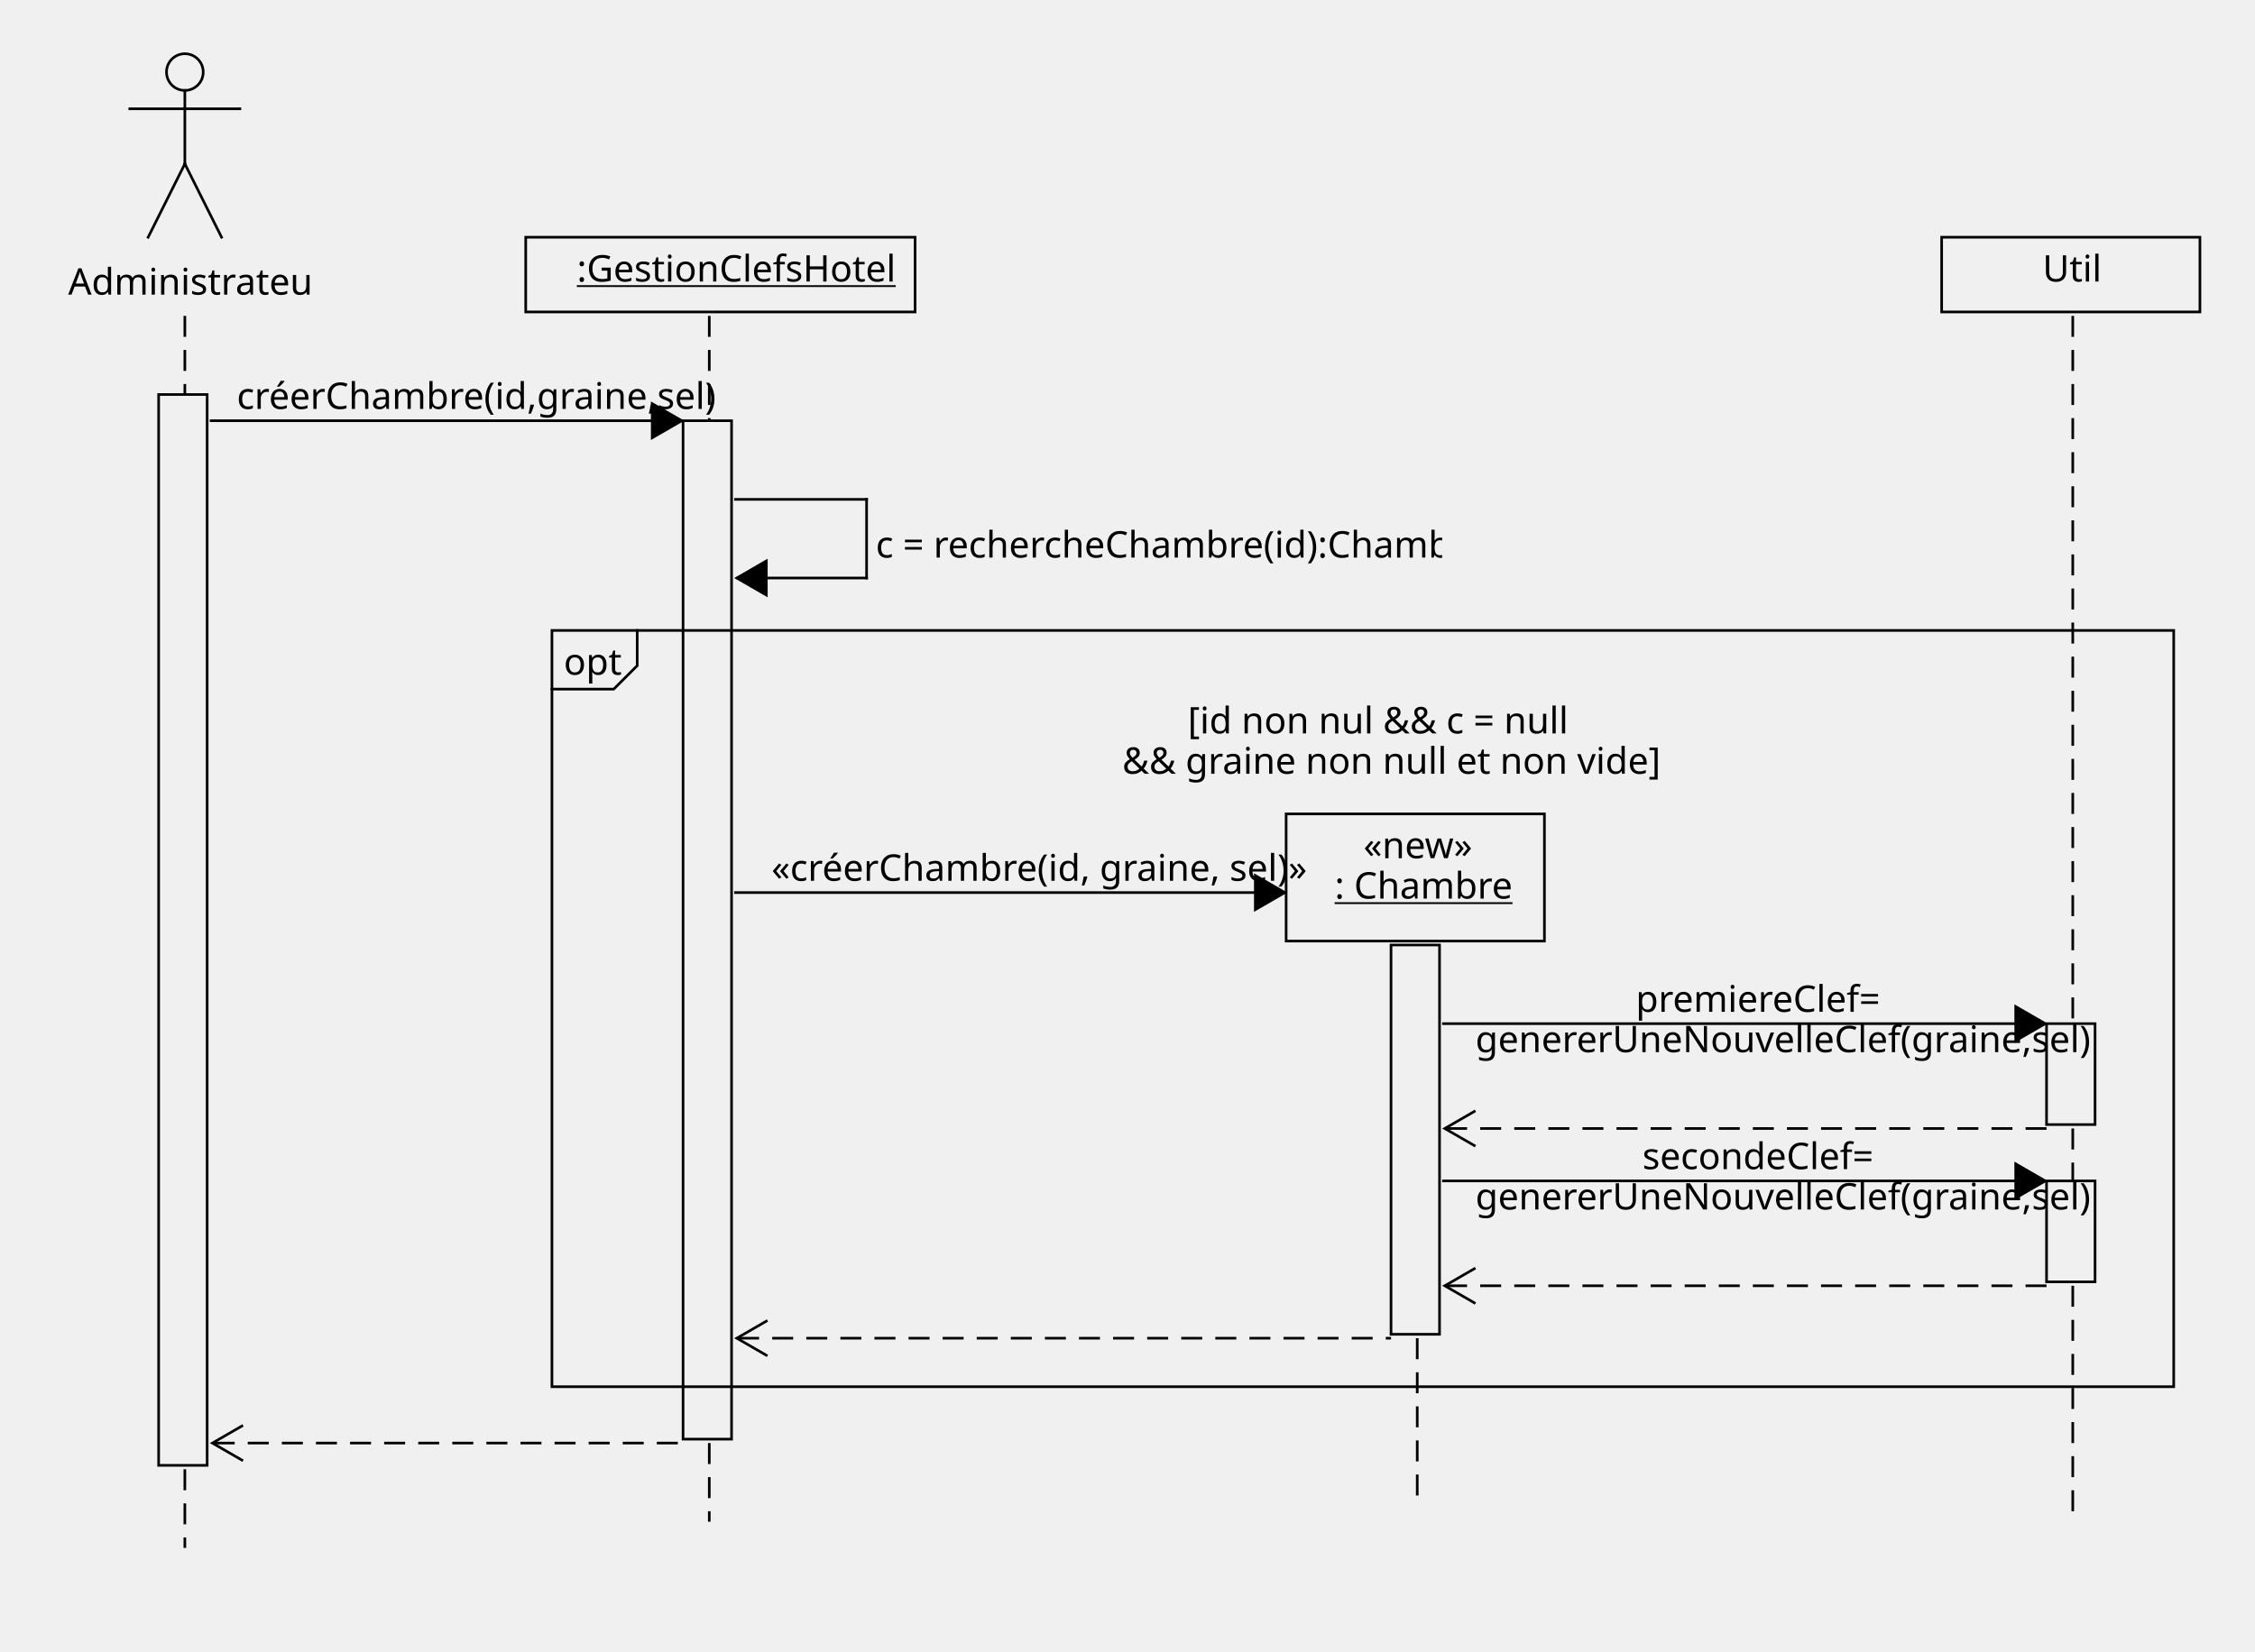
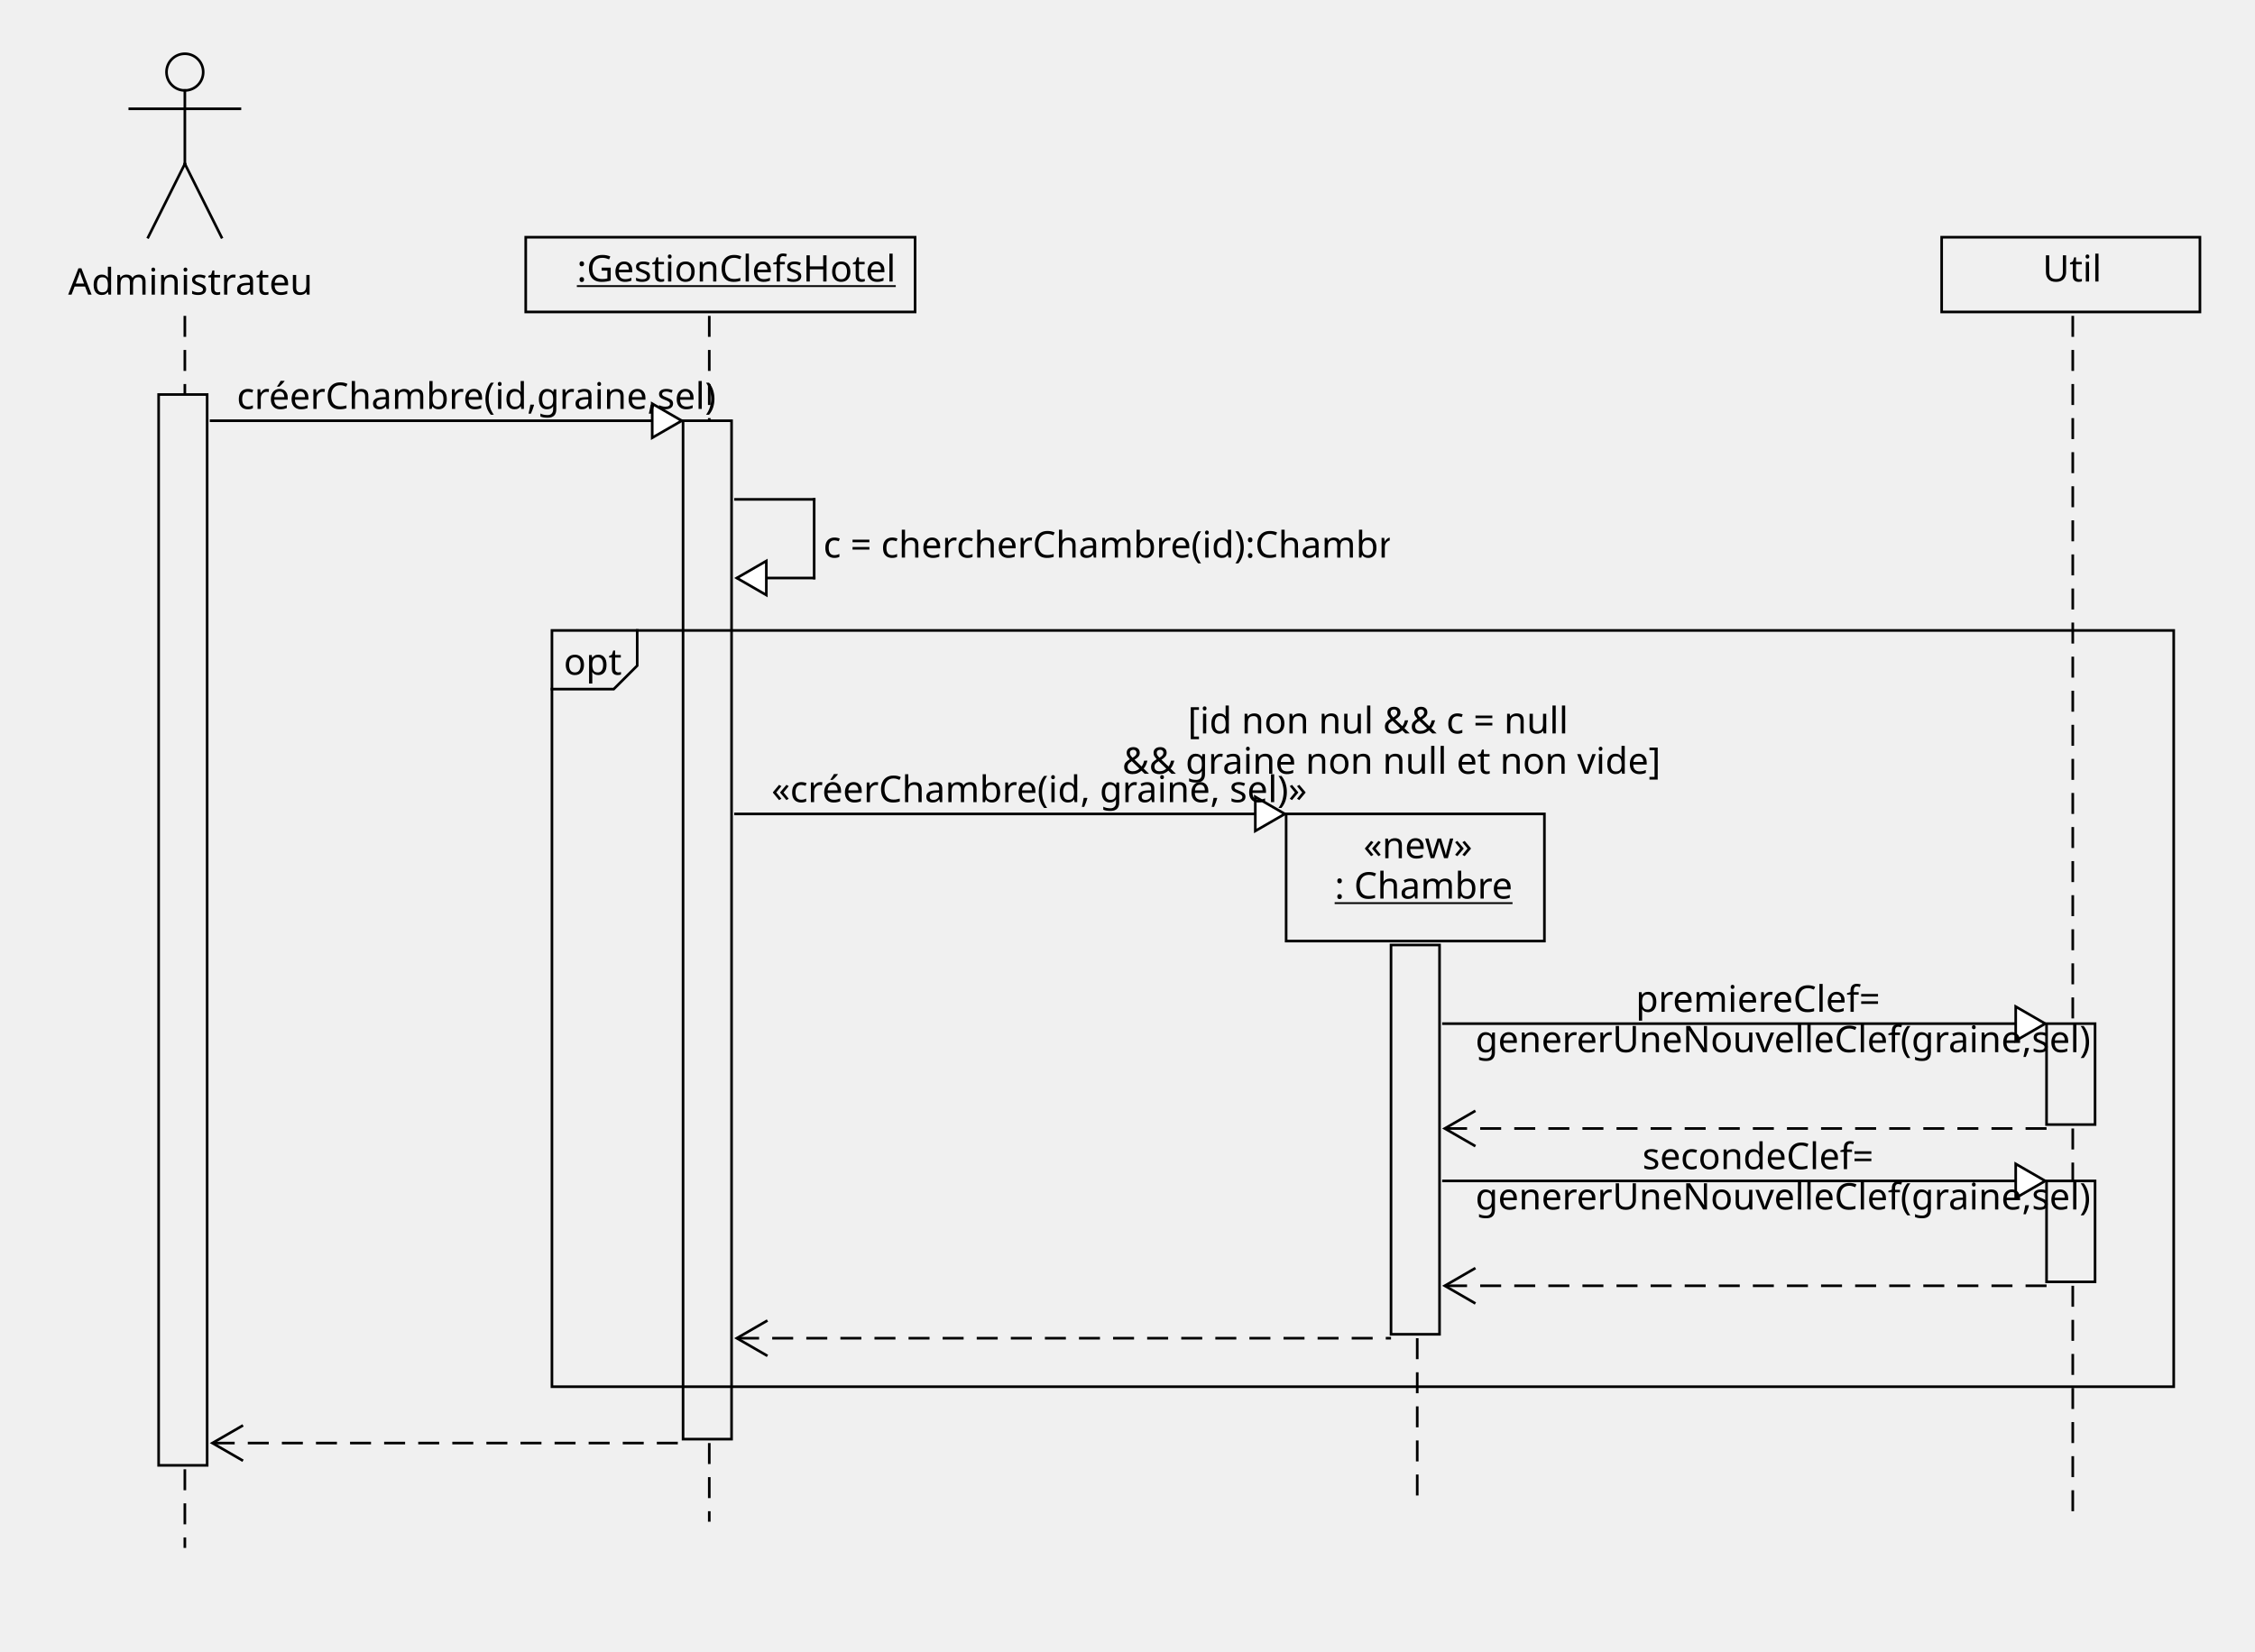
<svg xmlns="http://www.w3.org/2000/svg" fill-opacity="1" color-rendering="auto" color-interpolation="auto" text-rendering="auto" stroke="black" stroke-linecap="square" width="860" stroke-miterlimit="10" shape-rendering="auto" stroke-opacity="1" fill="black" stroke-dasharray="none" font-weight="normal" stroke-width="1" viewBox="0 -10 860 630" height="630" font-family="'Dialog'" font-style="normal" stroke-linejoin="miter" font-size="12px" stroke-dashoffset="0" image-rendering="auto">
  <defs id="genericDefs" />
  <g>
    <defs id="defs1">
      <clipPath clipPathUnits="userSpaceOnUse" id="clipPath1">
        <path d="M0 0 L2147483647 0 L2147483647 2147483647 L0 2147483647 L0 0 Z" />
      </clipPath>
      <clipPath clipPathUnits="userSpaceOnUse" id="clipPath2">
        <path d="M0 0 L0 40 L20 40 L20 0 Z" />
      </clipPath>
      <clipPath clipPathUnits="userSpaceOnUse" id="clipPath3">
        <path d="M0 0 L0 30 L100 30 L100 0 Z" />
      </clipPath>
      <clipPath clipPathUnits="userSpaceOnUse" id="clipPath4">
        <path d="M0 0 L0 290 L620 290 L620 0 Z" />
      </clipPath>
      <clipPath clipPathUnits="userSpaceOnUse" id="clipPath5">
        <path d="M0 0 L0 150 L20 150 L20 0 Z" />
      </clipPath>
      <clipPath clipPathUnits="userSpaceOnUse" id="clipPath6">
        <path d="M0 0 L0 390 L20 390 L20 0 Z" />
      </clipPath>
      <clipPath clipPathUnits="userSpaceOnUse" id="clipPath7">
        <path d="M0 0 L0 410 L20 410 L20 0 Z" />
      </clipPath>
      <clipPath clipPathUnits="userSpaceOnUse" id="clipPath8">
        <path d="M0 0 L0 30 L150 30 L150 0 Z" />
      </clipPath>
      <clipPath clipPathUnits="userSpaceOnUse" id="clipPath9">
        <path d="M0 0 L0 110 L100 110 L100 0 Z" />
      </clipPath>
      <clipPath clipPathUnits="userSpaceOnUse" id="clipPath10">
        <path d="M0 0 L0 50 L100 50 L100 0 Z" />
      </clipPath>
      <clipPath clipPathUnits="userSpaceOnUse" id="clipPath11">
        <path d="M0 0 L0 90 L30 90 L30 0 Z" />
      </clipPath>
      <clipPath clipPathUnits="userSpaceOnUse" id="clipPath12">
        <path d="M0 0 L0 120 L30 120 L30 0 Z" />
      </clipPath>
      <clipPath clipPathUnits="userSpaceOnUse" id="clipPath13">
        <path d="M0 0 L0 60 L30 60 L30 0 Z" />
      </clipPath>
      <clipPath clipPathUnits="userSpaceOnUse" id="clipPath14">
        <path d="M0 0 L0 40 L210 40 L210 0 Z" />
      </clipPath>
      <clipPath clipPathUnits="userSpaceOnUse" id="clipPath15">
        <path d="M0 0 L0 40 L280 40 L280 0 Z" />
      </clipPath>
      <clipPath clipPathUnits="userSpaceOnUse" id="clipPath16">
        <path d="M0 0 L0 50 L30 50 L30 0 Z" />
      </clipPath>
      <clipPath clipPathUnits="userSpaceOnUse" id="clipPath17">
        <path d="M0 0 L0 50 L260 50 L260 0 Z" />
      </clipPath>
      <clipPath clipPathUnits="userSpaceOnUse" id="clipPath18">
        <path d="M0 0 L0 40 L260 40 L260 0 Z" />
      </clipPath>
      <clipPath clipPathUnits="userSpaceOnUse" id="clipPath19">
        <path d="M0 0 L0 300 L30 300 L30 0 Z" />
      </clipPath>
      <clipPath clipPathUnits="userSpaceOnUse" id="clipPath20">
        <path d="M0 0 L0 40 L240 40 L240 0 Z" />
      </clipPath>
      <clipPath clipPathUnits="userSpaceOnUse" id="clipPath21">
-         <path d="M0 0 L0 60 L280 60 L280 0 Z" />
+         <path d="M0 0 L0 60 L260 60 L260 0 Z" />
      </clipPath>
      <clipPath clipPathUnits="userSpaceOnUse" id="clipPath22">
        <path d="M0 0 L0 70 L30 70 L30 0 Z" />
      </clipPath>
    </defs>
    <g fill="rgb(255,255,255)" fill-opacity="0" transform="translate(780,440)" stroke-opacity="0" stroke="rgb(255,255,255)">
      <rect x="0.5" width="18.5" height="38.5" y="0.5" clip-path="url(#clipPath2)" stroke="none" />
    </g>
    <g transform="translate(780,440)">
      <rect fill="none" x="0.5" width="18.5" height="38.5" y="0.5" clip-path="url(#clipPath2)" />
    </g>
    <g fill="rgb(255,255,255)" fill-opacity="0" transform="translate(780,380)" stroke-opacity="0" stroke="rgb(255,255,255)">
      <rect x="0.5" width="18.5" height="38.5" y="0.5" clip-path="url(#clipPath2)" stroke="none" />
    </g>
    <g transform="translate(780,380)">
      <rect fill="none" x="0.5" width="18.5" height="38.5" y="0.5" clip-path="url(#clipPath2)" />
    </g>
    <g fill="rgb(255,255,255)" fill-opacity="0" transform="translate(740,80)" stroke-opacity="0" stroke="rgb(255,255,255)">
      <rect x="0.5" width="98.5" height="28.5" y="0.5" clip-path="url(#clipPath3)" stroke="none" />
    </g>
    <g transform="translate(740,80)">
      <rect fill="none" x="0.5" width="98.5" height="28.5" y="0.5" clip-path="url(#clipPath3)" />
      <text x="39" font-size="14px" y="17.391" clip-path="url(#clipPath3)" font-family="sans-serif" stroke="none" xml:space="preserve">Util</text>
    </g>
    <g fill="rgb(255,255,255)" fill-opacity="0" transform="translate(210,230)" stroke-opacity="0" stroke="rgb(255,255,255)">
      <rect x="0.5" width="618.5" height="288.5" y="0.5" clip-path="url(#clipPath4)" stroke="none" />
    </g>
    <g transform="translate(210,230)">
      <rect fill="none" x="0.5" width="618.5" height="288.5" y="0.5" clip-path="url(#clipPath4)" />
      <path fill="none" d="M33.014 0.5 L33.014 13.934 L24.057 22.891 L0.5 22.891" clip-path="url(#clipPath4)" />
      <text x="5" font-size="14px" y="17.391" clip-path="url(#clipPath4)" font-family="sans-serif" stroke="none" xml:space="preserve">opt</text>
      <text x="243" font-size="14px" y="39.781" clip-path="url(#clipPath4)" font-family="sans-serif" stroke="none" xml:space="preserve">[id non nul &amp;&amp; c = null</text>
      <text x="218" font-size="14px" y="55.172" clip-path="url(#clipPath4)" font-family="sans-serif" stroke="none" xml:space="preserve">&amp;&amp; graine non null et non vide]</text>
    </g>
    <g fill="rgb(255,255,255)" fill-opacity="0" transform="translate(530,350)" stroke-opacity="0" stroke="rgb(255,255,255)">
      <rect x="0.5" width="18.5" height="148.5" y="0.5" clip-path="url(#clipPath5)" stroke="none" />
    </g>
    <g transform="translate(530,350)">
      <rect fill="none" x="0.5" width="18.5" height="148.5" y="0.5" clip-path="url(#clipPath5)" />
    </g>
    <g fill="rgb(255,255,255)" fill-opacity="0" transform="translate(260,150)" stroke-opacity="0" stroke="rgb(255,255,255)">
      <rect x="0.5" width="18.5" height="388.5" y="0.5" clip-path="url(#clipPath6)" stroke="none" />
    </g>
    <g transform="translate(260,150)">
      <rect fill="none" x="0.5" width="18.5" height="388.5" y="0.5" clip-path="url(#clipPath6)" />
    </g>
    <g fill="rgb(255,255,255)" fill-opacity="0" transform="translate(60,140)" stroke-opacity="0" stroke="rgb(255,255,255)">
      <rect x="0.5" width="18.5" height="408.5" y="0.5" clip-path="url(#clipPath7)" stroke="none" />
    </g>
    <g transform="translate(60,140)">
      <rect fill="none" x="0.5" width="18.5" height="408.5" y="0.5" clip-path="url(#clipPath7)" />
    </g>
    <g fill="rgb(255,255,255)" fill-opacity="0" transform="translate(200,80)" stroke-opacity="0" stroke="rgb(255,255,255)">
      <rect x="0.5" width="148.5" height="28.5" y="0.5" clip-path="url(#clipPath8)" stroke="none" />
    </g>
    <g transform="translate(200,80)">
      <rect fill="none" x="0.5" width="148.5" height="28.5" y="0.5" clip-path="url(#clipPath8)" />
      <text x="20" font-size="14px" y="17.391" text-decoration="underline" clip-path="url(#clipPath8)" font-family="sans-serif" stroke="none" xml:space="preserve">:GestionClefsHotel</text>
    </g>
    <g fill="rgb(255,255,255)" fill-opacity="0" transform="translate(20,10)" stroke-opacity="0" stroke="rgb(255,255,255)">
      <circle r="7" clip-path="url(#clipPath9)" cx="50.5" cy="7.5" stroke="none" />
    </g>
    <g transform="translate(20,10)">
      <circle fill="none" r="7" clip-path="url(#clipPath9)" cx="50.5" cy="7.5" />
      <path fill="none" d="M29.5 21.5 L71.5 21.5" clip-path="url(#clipPath9)" />
      <path fill="none" d="M50.5 14.5 L50.5 42.5" clip-path="url(#clipPath9)" />
      <path fill="none" d="M50.5 42.5 L36.5 70.5" clip-path="url(#clipPath9)" />
      <path fill="none" d="M50.5 42.5 L64.5 70.5" clip-path="url(#clipPath9)" />
      <text x="6" font-size="14px" y="92.391" clip-path="url(#clipPath9)" font-family="sans-serif" stroke="none" xml:space="preserve">Administrateur</text>
    </g>
    <g fill="rgb(255,255,255)" fill-opacity="0" transform="translate(490,300)" stroke-opacity="0" stroke="rgb(255,255,255)">
      <rect x="0.5" width="98.5" height="48.5" y="0.5" clip-path="url(#clipPath10)" stroke="none" />
    </g>
    <g transform="translate(490,300)">
      <rect fill="none" x="0.5" width="98.5" height="48.5" y="0.5" clip-path="url(#clipPath10)" />
      <text x="30" font-size="14px" y="17.391" clip-path="url(#clipPath10)" font-family="sans-serif" stroke="none" xml:space="preserve">«new»</text>
      <text x="19" font-size="14px" y="32.781" text-decoration="underline" clip-path="url(#clipPath10)" font-family="sans-serif" stroke="none" xml:space="preserve">: Chambre</text>
    </g>
    <g stroke-dasharray="8,5" stroke-miterlimit="5" transform="translate(530,490)" stroke-linecap="butt">
      <path fill="none" d="M10.5 10.5 L10.5 70.5" clip-path="url(#clipPath11)" />
    </g>
    <g stroke-dasharray="8,5" stroke-miterlimit="5" transform="translate(780,470)" stroke-linecap="butt">
      <path fill="none" d="M10.5 10.5 L10.5 100.5" clip-path="url(#clipPath12)" />
    </g>
    <g stroke-dasharray="8,5" stroke-miterlimit="5" transform="translate(260,530)" stroke-linecap="butt">
      <path fill="none" d="M10.5 10.5 L10.5 40.5" clip-path="url(#clipPath13)" />
    </g>
    <g stroke-dasharray="8,5" stroke-miterlimit="5" transform="translate(60,540)" stroke-linecap="butt">
      <path fill="none" d="M10.5 10.5 L10.5 40.5" clip-path="url(#clipPath13)" />
    </g>
    <g stroke-dasharray="8,5" stroke-miterlimit="5" transform="translate(70,520)" stroke-linecap="butt">
      <path fill="none" d="M11.5 20.5 L190.5 20.5" clip-path="url(#clipPath14)" />
      <path fill="none" stroke-miterlimit="10" stroke-dasharray="none" d="M22.258 27 L11 20.5 L22.258 14" clip-path="url(#clipPath14)" stroke-linecap="square" />
    </g>
    <g stroke-dasharray="8,5" stroke-miterlimit="5" transform="translate(270,480)" stroke-linecap="butt">
      <path fill="none" d="M11.5 20.5 L260.5 20.5" clip-path="url(#clipPath15)" />
      <path fill="none" stroke-miterlimit="10" stroke-dasharray="none" d="M22.258 27 L11 20.5 L22.258 14" clip-path="url(#clipPath15)" stroke-linecap="square" />
    </g>
    <g stroke-dasharray="8,5" stroke-miterlimit="5" transform="translate(780,410)" stroke-linecap="butt">
      <path fill="none" d="M10.5 10.5 L10.5 30.5" clip-path="url(#clipPath16)" />
    </g>
    <g transform="translate(540,420)">
      <path fill="none" d="M239.5 20.5 L10.5 20.5" clip-path="url(#clipPath17)" />
-       <path d="M228.742 14 L240 20.5 L228.742 27 Z" clip-path="url(#clipPath17)" stroke="none" />
+       <path fill="white" d="M228.742 14 L240 20.5 L228.742 27 Z" clip-path="url(#clipPath17)" stroke="none" />
      <path fill="none" d="M228.742 14 L240 20.5 L228.742 27 Z" clip-path="url(#clipPath17)" />
      <text x="86.356" font-size="14px" y="16" clip-path="url(#clipPath17)" font-family="sans-serif" stroke="none" xml:space="preserve">secondeClef=</text>
      <text x="22.7" font-size="14px" y="31.391" clip-path="url(#clipPath17)" font-family="sans-serif" stroke="none" xml:space="preserve">genererUneNouvelleClef(graine,sel)</text>
    </g>
    <g stroke-dasharray="8,5" stroke-miterlimit="5" transform="translate(540,460)" stroke-linecap="butt">
      <path fill="none" d="M11.5 20.5 L240.5 20.5" clip-path="url(#clipPath18)" />
      <path fill="none" stroke-miterlimit="10" stroke-dasharray="none" d="M22.258 27 L11 20.5 L22.258 14" clip-path="url(#clipPath18)" stroke-linecap="square" />
    </g>
    <g stroke-dasharray="8,5" stroke-miterlimit="5" transform="translate(540,400)" stroke-linecap="butt">
      <path fill="none" d="M11.5 20.5 L240.5 20.5" clip-path="url(#clipPath18)" />
      <path fill="none" stroke-miterlimit="10" stroke-dasharray="none" d="M22.258 27 L11 20.5 L22.258 14" clip-path="url(#clipPath18)" stroke-linecap="square" />
    </g>
    <g stroke-dasharray="8,5" stroke-miterlimit="5" transform="translate(780,100)" stroke-linecap="butt">
      <path fill="none" d="M10.5 10.5 L10.5 280.5" clip-path="url(#clipPath19)" />
    </g>
    <g transform="translate(540,360)">
      <path fill="none" d="M239.5 20.5 L10.5 20.5" clip-path="url(#clipPath17)" />
-       <path d="M228.742 14 L240 20.5 L228.742 27 Z" clip-path="url(#clipPath17)" stroke="none" />
+       <path fill="white" d="M228.742 14 L240 20.5 L228.742 27 Z" clip-path="url(#clipPath17)" stroke="none" />
      <path fill="none" d="M228.742 14 L240 20.5 L228.742 27 Z" clip-path="url(#clipPath17)" />
      <text x="83.844" font-size="14px" y="16" clip-path="url(#clipPath17)" font-family="sans-serif" stroke="none" xml:space="preserve">premiereClef=</text>
      <text x="22.7" font-size="14px" y="31.391" clip-path="url(#clipPath17)" font-family="sans-serif" stroke="none" xml:space="preserve">genererUneNouvelleClef(graine,sel)</text>
    </g>
-     <g transform="translate(270,310)">
+     <g transform="translate(270,280)">
      <path fill="none" d="M219.5 20.5 L10.5 20.5" clip-path="url(#clipPath20)" />
-       <path d="M208.742 14 L220 20.5 L208.742 27 Z" clip-path="url(#clipPath20)" stroke="none" />
+       <path fill="white" d="M208.742 14 L220 20.5 L208.742 27 Z" clip-path="url(#clipPath20)" stroke="none" />
      <path fill="none" d="M208.742 14 L220 20.5 L208.742 27 Z" clip-path="url(#clipPath20)" />
      <text x="24.215" font-size="14px" y="16" clip-path="url(#clipPath20)" font-family="sans-serif" stroke="none" xml:space="preserve">«créerChambre(id, graine, sel)»</text>
    </g>
    <g transform="translate(270,170)">
-       <path fill="none" d="M11.5 40.5 L60.5 40.5" clip-path="url(#clipPath21)" />
-       <path fill="none" d="M60.5 40.5 L60.5 10.5" clip-path="url(#clipPath21)" />
-       <path fill="none" d="M60.5 10.5 L10.5 10.5" clip-path="url(#clipPath21)" />
-       <path d="M22.258 47 L11 40.5 L22.258 34 Z" clip-path="url(#clipPath21)" stroke="none" />
+       <path fill="none" d="M11.5 40.5 L40.5 40.5" clip-path="url(#clipPath21)" />
+       <path fill="none" d="M40.5 40.5 L40.5 10.5" clip-path="url(#clipPath21)" />
+       <path fill="none" d="M40.5 10.5 L10.5 10.5" clip-path="url(#clipPath21)" />
+       <path fill="white" d="M22.258 47 L11 40.5 L22.258 34 Z" clip-path="url(#clipPath21)" stroke="none" />
      <path fill="none" d="M22.258 47 L11 40.5 L22.258 34 Z" clip-path="url(#clipPath21)" />
-       <text x="64" font-size="14px" y="32.695" clip-path="url(#clipPath21)" font-family="sans-serif" stroke="none" xml:space="preserve">c = rechercheChambre(id):Chambre</text>
+       <text x="44" font-size="14px" y="32.695" clip-path="url(#clipPath21)" font-family="sans-serif" stroke="none" xml:space="preserve">c = chercherChambre(id):Chambre</text>
    </g>
    <g transform="translate(70,130)">
      <path fill="none" d="M189.5 20.5 L10.5 20.5" clip-path="url(#clipPath14)" />
-       <path d="M178.742 14 L190 20.5 L178.742 27 Z" clip-path="url(#clipPath14)" stroke="none" />
+       <path fill="white" d="M178.742 14 L190 20.5 L178.742 27 Z" clip-path="url(#clipPath14)" stroke="none" />
      <path fill="none" d="M178.742 14 L190 20.5 L178.742 27 Z" clip-path="url(#clipPath14)" />
      <text x="20.317" font-size="14px" y="16" clip-path="url(#clipPath14)" font-family="sans-serif" stroke="none" xml:space="preserve">créerChambre(id,graine,sel)</text>
    </g>
    <g stroke-dasharray="8,5" stroke-miterlimit="5" transform="translate(260,100)" stroke-linecap="butt">
      <path fill="none" d="M10.5 10.5 L10.5 50.5" clip-path="url(#clipPath22)" />
    </g>
    <g stroke-dasharray="8,5" stroke-miterlimit="5" transform="translate(60,100)" stroke-linecap="butt">
      <path fill="none" d="M10.5 10.5 L10.5 40.5" clip-path="url(#clipPath13)" />
    </g>
  </g>
</svg>
